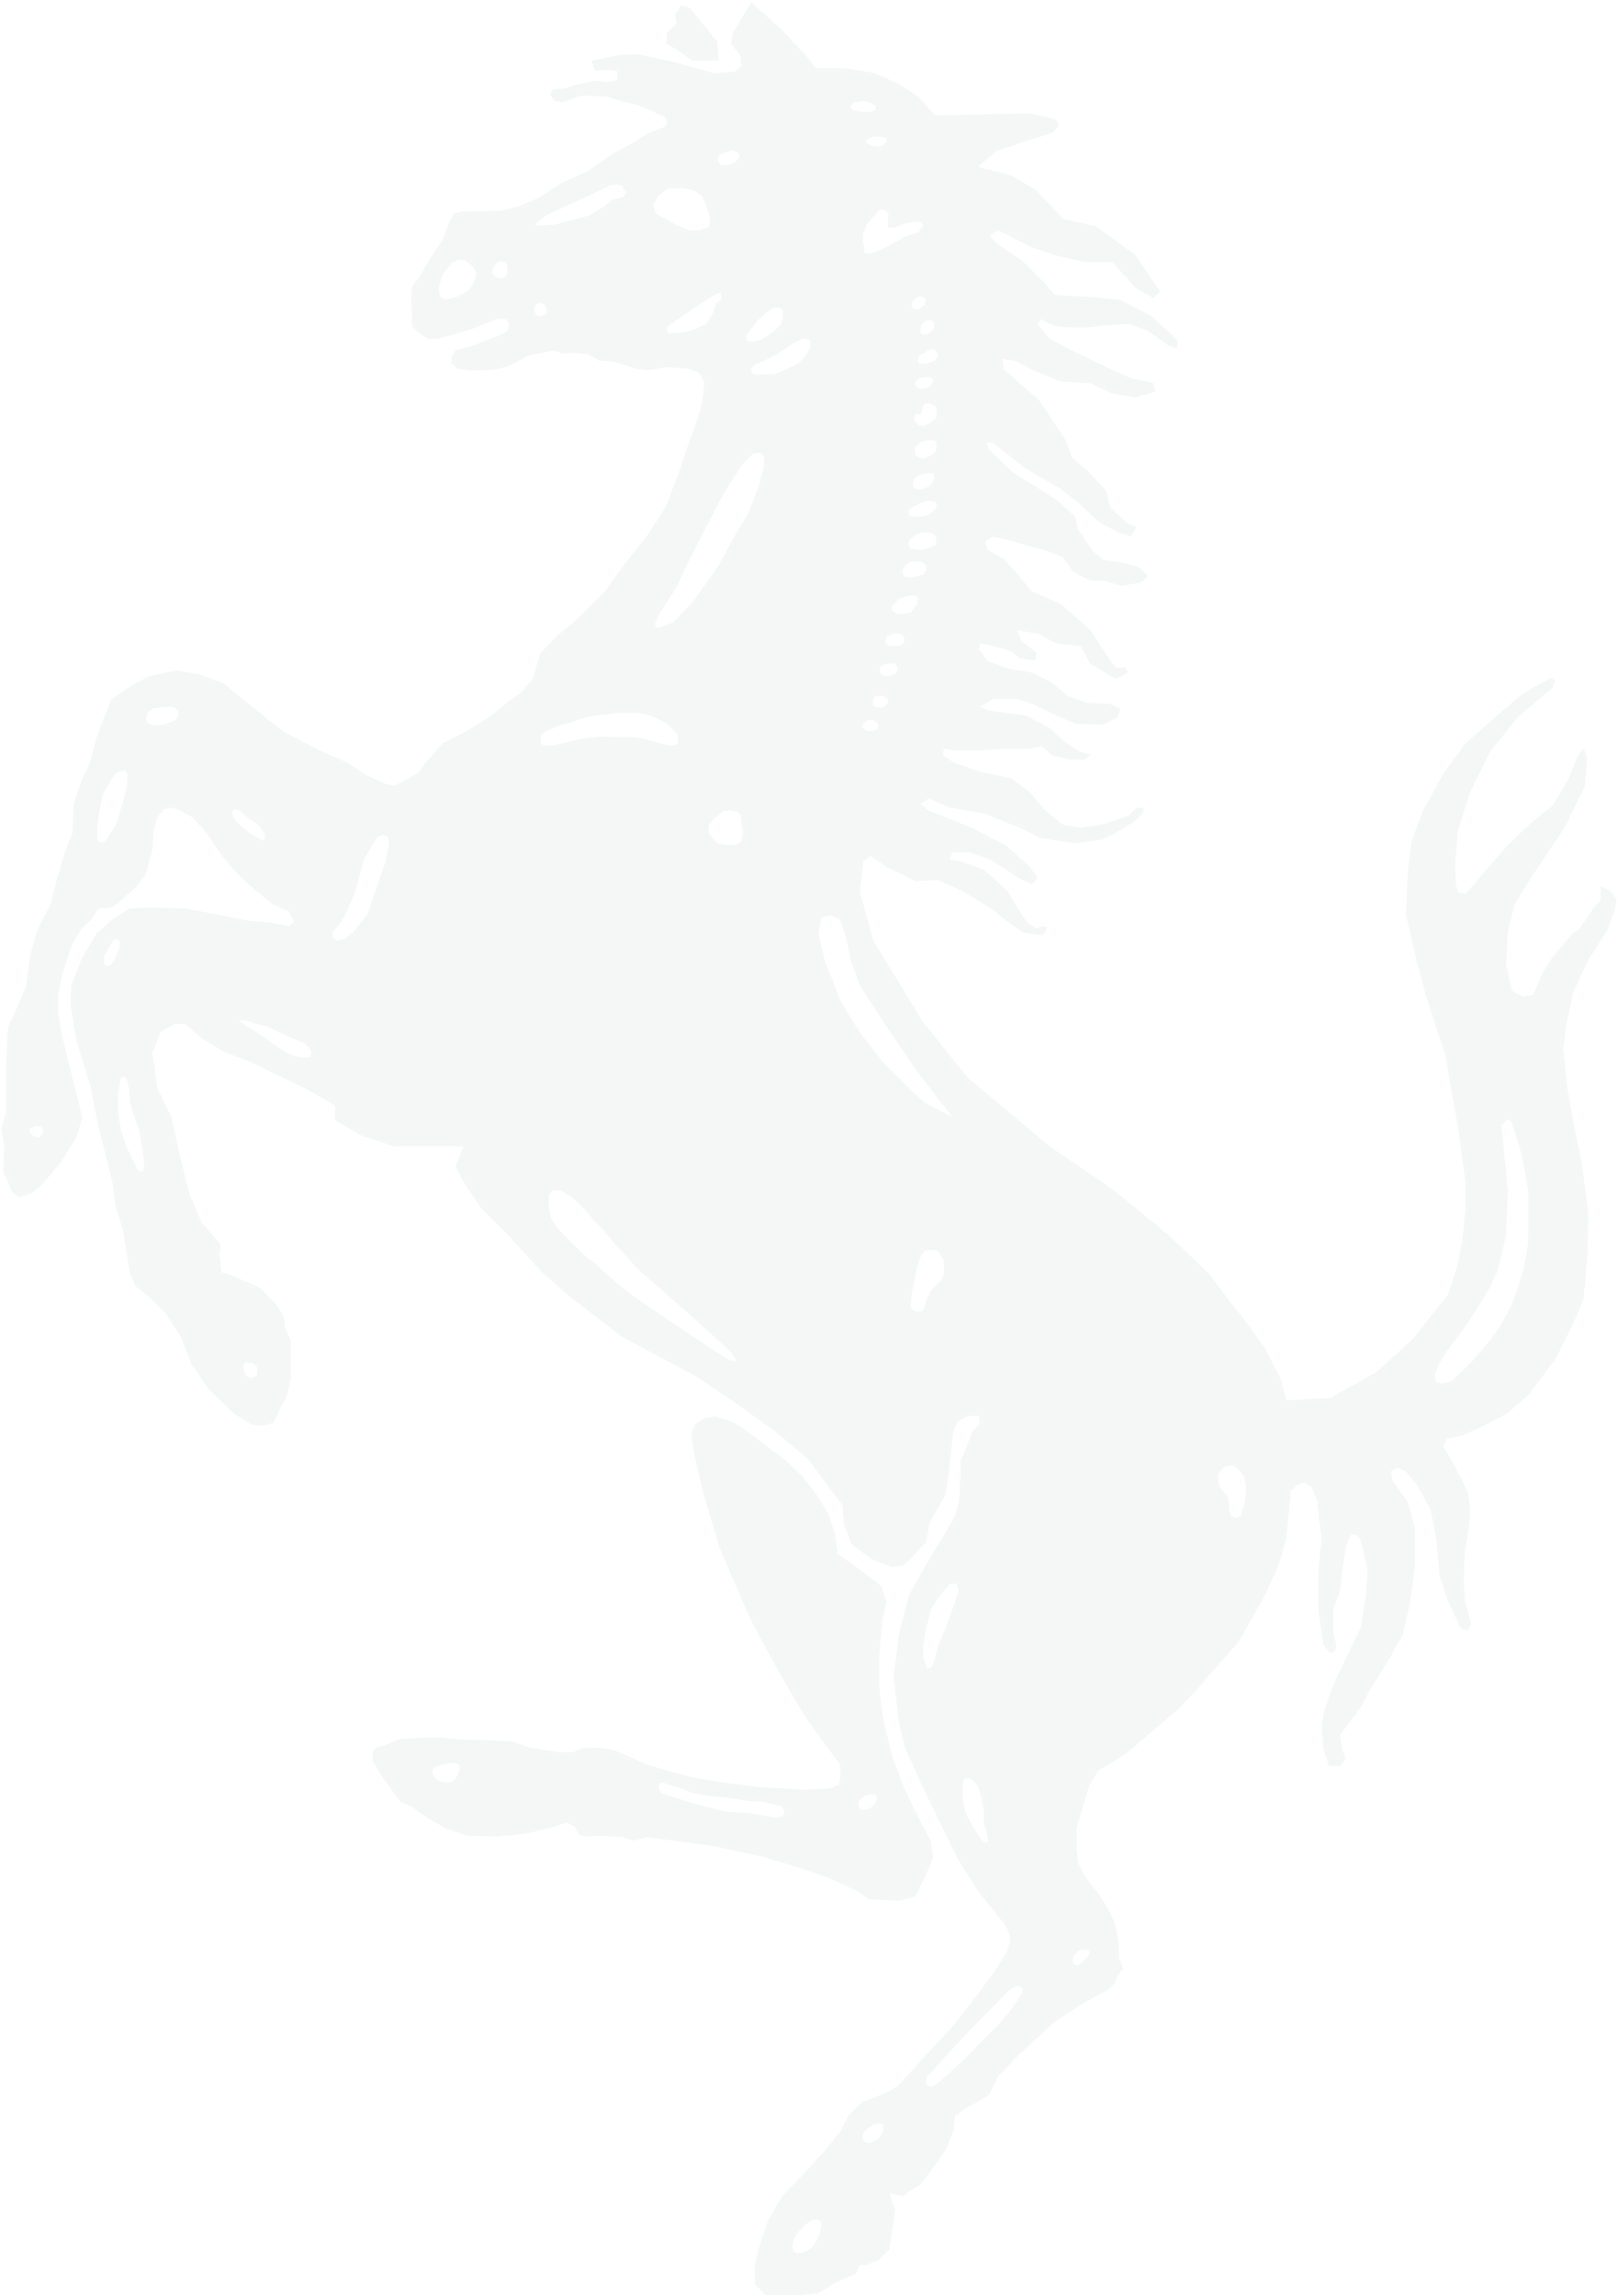
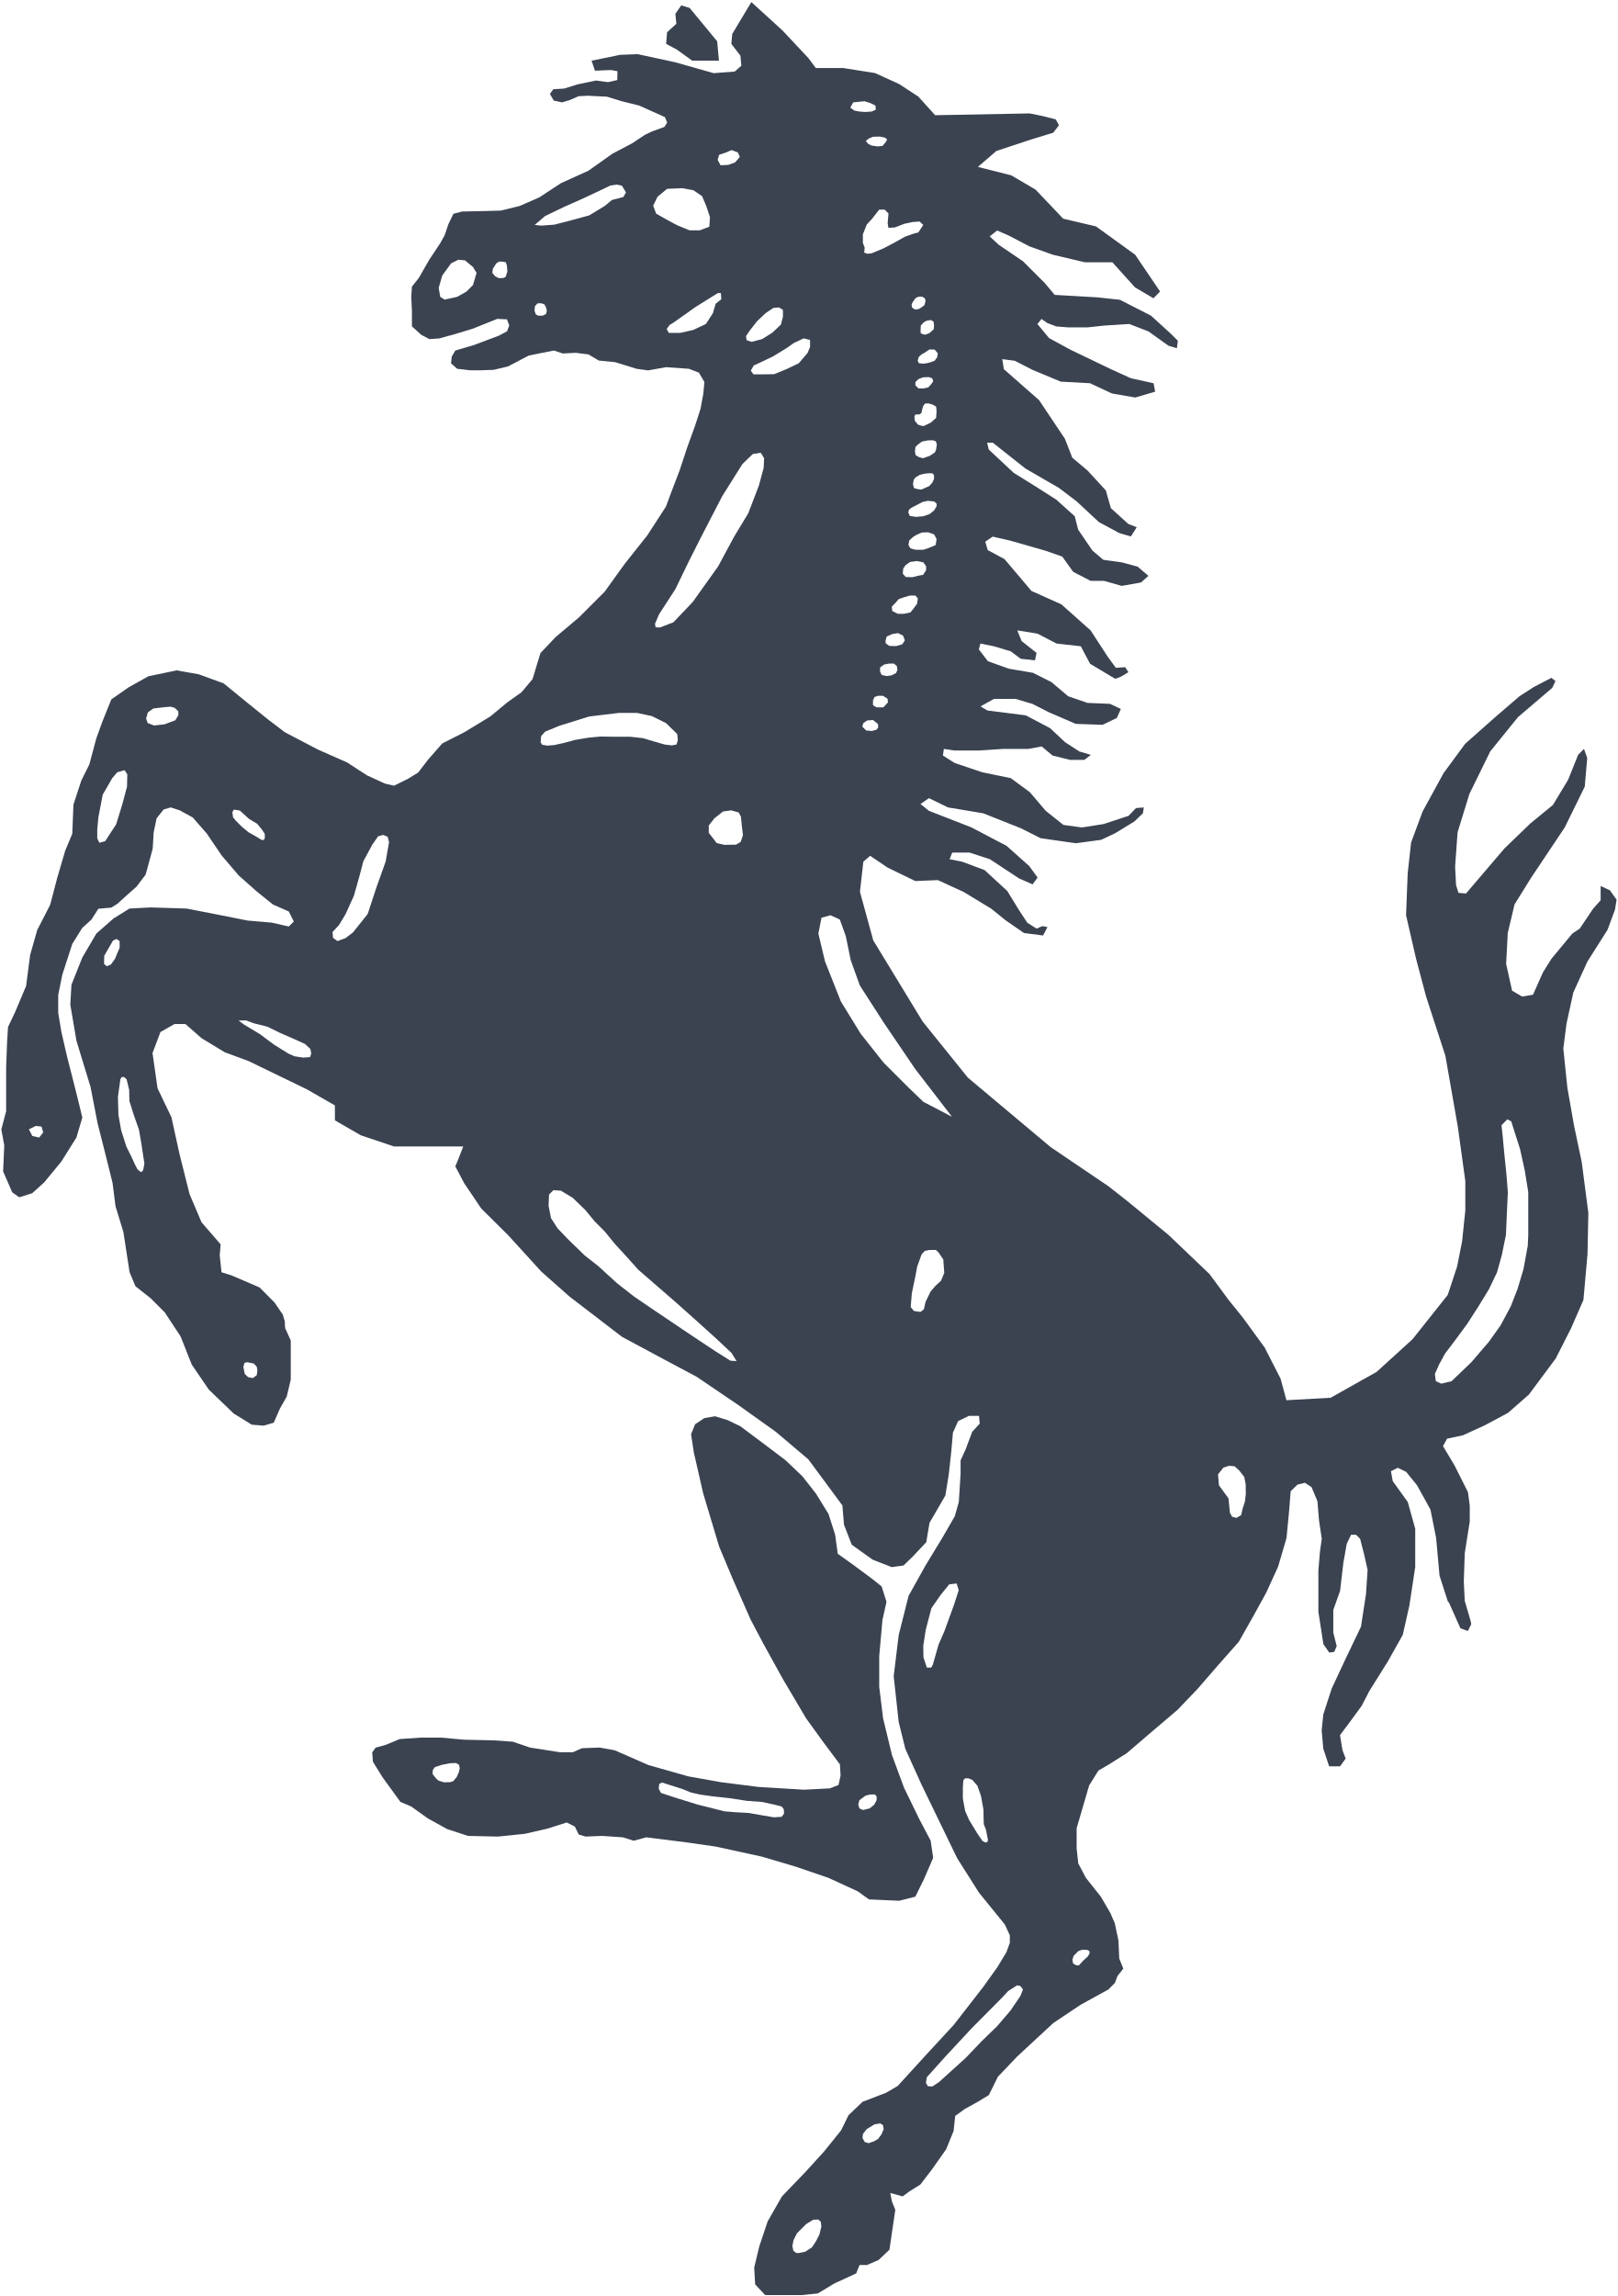
<svg xmlns="http://www.w3.org/2000/svg" version="1.1" id="Layer_1" x="0px" y="0px" viewBox="0 0 1712 2429.3" style="enable-background:new 0 0 1712 2429.3;" xml:space="preserve">
  <style type="text/css">
- 	.st0{fill:#F5F7F7;}
+ 	.st0{fill:#3b4351;}
</style>
  <path class="st0" d="M760.8,64.1l-1.9-20.4L729.8,8.4l-8.9-2.7l-6.2,8.9l1,10.6l-9.8,8.9l-1,12.3l11.5,6.2l16.1,11.6H760.8z" />
  <path class="st0" d="M1703.6,942l-9.8-4.6v15.1l-7.9,8.9l-14.2,21.1l-7.9,5.3l-22.1,26.7l-8.9,14.2l-10.6,23.8l-11.5,1.9l-10.6-6.2  l-6.3-28.3l1.7-32.7l7.2-30.3l17.6-28.3l35.5-53.1l21.2-43.2l2.6-30.3l-3.4-9.6l-6.2,6.2l-10.6,26.4l-16.1,26.7l-23.8,19.5  l-27.4,26.4l-40.8,47.8l-7.9-0.7l-2.6-8.2l-1-19.5l2.6-36.3l12.5-40.6l22.1-45.1l29.3-36.2l36.3-31l3.4-7.2l-4.3-3.4l-18.5,9.6  l-15.2,9.8l-25.7,22.1l-31.9,28.3l-22.8,31l-22.2,40.6l-12.2,32.9l-3.6,32.7l-1.7,44.2l10.6,46.1l10.6,39.9l20.4,62.7l13.2,75.2  l7.9,57.4v31l-3.4,32.7l-5.3,26.7l-9.9,30l-37.2,46.8l-38,34.6l-48.7,27.4l-46.8,2.6l-6.2-22.8l-16.8-32.9l-23.1-31.7l-15.1-18.7  l-20.2-27.4l-43.5-41.5l-44.2-36.3l-19.4-15.2l-61-41.3l-87.6-73.5l-47.8-59.3L924.1,995L910,943.6l3.6-31.9l7.2-6.2l18.5,12.5  l29.3,14.2l23.8-1l27.3,12.5l29.3,17.8l15.1,12.2l19.5,13.5l20.2,2.6l4.6-8.9l-5.3-1l-6.2,2.6l-9.8-6.2l-8.7-13.2l-12.5-20.4  l-24-22.1l-23.8-8.9l-13.2-2.6l2.7-7h18.5l21.4,7l31,20.4l14.2,6.2l5.3-7.2l-8.9-12.2l-24-21.4l-37.2-19.5l-44.9-17.5l-8.9-7.2  l8.9-6.2l20.2,9.8l37.2,6.2l39.8,15.8l21.1,10.6l37.2,5.3l26.7-3.6l14.9-7l20.4-12.5l8.9-8.6l1-6.2l-8.3,0.7l-7.9,8.2l-26.4,8.7  l-23,3.6l-19.5-2.7l-18.7-14.9l-16.8-19.7l-20.2-14.9l-30.2-6.2l-29.1-9.8l-12.5-7.9l1-7l11.5,1.7h25.7l25.7-1.7h26.4l14.2-2.6  l11.5,9.6l18.5,4.6h15.1l7-5.3l-12.2-3.6l-15.1-9.8l-15.9-14.9l-25.7-13.5l-21.1-2.7l-19.6-2.5l-7.2-4.3l14.2-7.9h23l17.8,5.3  l17.5,8.9l28.3,12.2l28.3,1l15.1-7.2l4.3-9.6l-11.5-5.4l-23.8-1l-20.4-7l-17.8-15l-19.4-9.8l-25.7-4.4l-22.1-7.9l-9.6-12.5l1.7-6.2  l14.2,2.9l17.8,5.3l10.6,7.9l15.1,1.7l1.7-7.9l-15.8-12.5l-4.6-11.3l21.3,3.4l20.2,10.5l25.7,2.9l9.8,18.5l26.4,15.8l1.4-0.2  l5.8-2.4l7-4.3l-3.4-5.3l-9.9,0.7l-8.9-12.2l-17.8-27.4l-31-27.6l-31.7-14.2l-8.9-10.6l-19.5-23l-17.8-9.6l-2.6-8.9l7.9-5.3  l18.8,4.3l37,10.6l17.8,6.2l11.5,16.1l18.5,9.6h14.2l18.7,5.3l20.4-3.6l7.9-7l-11.5-9.8L1187,595l-19.5-2.7l-11.5-9.8l-15.1-22.1  l-3.6-14.2l-19.5-17.5l-21.1-13.5l-24-14.9l-26.4-24.7l-1.7-7.2h6l34.6,27.4l35.3,20.4l18.7,14.2l23.8,22.1l21.4,11.5l12.3,3.6  l6.2-9.8l-8.9-3.4l-18.5-16.8l-5.3-18.7l-19.4-21.1l-16.1-13.5l-7.9-20.2l-27.3-40.8l-37.2-32.7l-1.7-10.6l13.2,1.7l18.7,9.6  l30,12.5l31,1.7l23.1,10.8l24.7,4.3l21.1-6.2l-1.7-8.9l-24-5.3l-21.1-9.6l-42.5-20.4l-23-12.5l-12.3-14.9l4.3-5.3l6.2,4.3l9.6,3.6  l12.5,1h20.4l17.5-1.9l26.7-1.7l20.4,7.9l21.1,15.1l8.9,2.6l1-7.9l-7.2-7.2L1218,334l-32.9-16.8l-23.9-2.6l-45.1-2.6l-10.5-12.5  l-23-23l-25.7-17.5l-9.6-8.9l7.9-6.2l12.2,5.3l22,11.5l25,8.9l33.6,7.9h29.1l24,26.6l19.5,11.5l7-7.2l-26.4-38.9l-41.5-30l-34.6-8.1  l-29.3-30.8l-25.7-15.1l-35.3-8.9l19.5-16.8l34.6-11.5l25.7-7.9l6-7.9l-3.4-6.2l-14.2-3.6l-13.5-2.7l-99.9,1.9l-17.8-19.7  l-20.2-13.2L926,77.3l-33.6-5.3h-29.1l-7.9-10.6L828,32.2l-32.9-30l-20.2,33.6l-1,10.6l9.6,12.5l1,10.6l-7,6.2l-22.3,1.7l-40.6-11.5  l-39.8-8.6l-18.5,0.7L626,64.2l3.6,10.6l16.8-0.7l7,1.2l0,0l-0.2,9.4l-9.8,2.2l-12.7-1.7l-19.2,4L597,93.7l-11.5,0.7l-3.6,5l4.1,7  l8.7,1.9l8.2-2.4l9.4-4.1l9.6-0.5l20.4,1l15.6,4.8l18.5,4.6l27.2,12.2l2.4,5.8l-2.9,4.6l-12.7,4.6l-7.7,3.6l-13.7,9.1l-20.9,11  l-25.4,18l-29.1,13.2l-23,15.1l-20.9,9.1l-19.7,4.8l-17.3,0.5l-23.8,0.5l-9.1,2.4l-5.3,11l-4.1,12l-4.6,8.2l-11.5,17.3l-11,19.2  l-7.4,9.4l-0.7,10.8l0.7,15.1v16.1l9.8,8.9l8.7,4.6l10.3-0.7l16.8-4.6l19-5.8l25.7-10.3l10.3,0.5l2.4,6.5l-2.4,6.2l-8.7,4.6  l-26.3,9.9l-19.7,5.8l-3.8,6.5l-0.7,7l6.5,5.8l13.8,1.6h11l13.9-0.5l15.1-3.6l21.9-11.5l14.4-2.9l12.2-2.4l9.4,3.1l13.7-0.7  l13.5,1.7l11,6.5l17.3,1.7l22.6,7l12.2,1.7l19-3.4l24.2,1.7l10.6,4.1l5.8,9.9l-1.2,12.7l-2.9,15.6l-5.8,18l-8.2,22.6l-8.2,24.8  l-8.6,22.5l-5.8,15.6L685,566.4l-23.8,30L639.9,626l-27.1,27.1l-25,21.1L571.9,691l-8.4,27.6l-11.7,13.9l-14.9,10.6l-18,14.9  l-27.6,16.8l-23.3,11.8l-14.9,17l-10.6,13.8l-10.6,6.5l-14.9,7.4l-9.6-2.2l-19-8.7l-21.1-13.7l-31-13.7l-34.8-18.2l-18-13.7  l-22.3-18L236.6,723l-26.4-9.6l-23.3-4.1l-29.8,6.2L136,727.3L117.8,740l-9.4,23.3l-6.5,18l-7.4,27.6l-8.4,16.8l-8.4,25.7l-1.2,30.7  l-7.5,18l-8.4,28.6l-7.5,28.6l-13.7,26.7l-7.5,26.4l-4.3,32.9L16,1070.8l-7.5,15.8l-1,15.8l-1,26.7v46.6L1.4,1195l3.1,16.8  l-1.2,27.6l9.6,22.1l7.5,5.3l13.7-4.3l12.7-11.5l18.2-22.1l15.9-25.4l6.2-21.1l-4.1-17l-5.3-21.1l-6.5-25.4L65,1092l-3.4-20.2v-19  l4.3-21.4l10.6-32.7l10.6-17l9.6-8.6l7.4-11.6l13.7-1.2l6.5-4.1l9.6-8.7l10.6-9.4l9.6-12.7l4.1-14.9l3.4-12.7l1-17l3.1-14.9l7.4-9.4  l7.5-2.2l9.6,3.1l13.7,7.5l14.9,17l15.8,23.3l18,21.1l19.2,17l17,13.7l16.8,7.4l5.3,10.6l-5.3,5.3l-18-4.1l-25.5-2.2l-32.9-6.5  l-31.7-6.2l-38.2-1.2l-22.3,1.2l-17,10.6l-18,15.8l-14.9,25.4l-11.5,28.8l-1.2,21.1l6.5,38.2l14.9,48.8l7.4,38.2l9.4,37.2l6.5,26.2  l3.1,24.5l8.4,27.6l6.5,42.3l6.2,14.9l16.1,12.7l14.9,14.9l16.8,25.5l11.8,29.8l18,26.4l26.4,25.4l19.1,11.8l12.7,1l10.6-3.1  l6.5-14.9l7.2-12.7l4.3-18v-41.3l-5.3-11.8c-1,0-1-7.4-1-8.4l-2.2-7.4l-8.7-12.7l-15.8-15.9l-29.5-12.7l-10.8-3.4l-1.9-18l1-11.5  l-20.2-23.3l-12.7-29.8l-10.6-42.3l-8.6-39.1l-14.7-30.7l-5.3-37.2l8.4-22.3l14.9-8.4h11.5l17,14.9l24.5,14.9l25.4,9.4l61.5,29.8  l29.8,17.1v15.8l27.4,15.8l35.1,11.8h73.3l-5.3,13.7l-3.1,7.4l9.4,17.8l18,26.7l28.8,28.6l34.8,38.2l29.8,26.4l55.7,42.7l45.1,24.2  l33.8,18l43.5,29.5l40.1,28.6l34.6,29.3l36,48.7l1.7,20.4l8.2,21.2l22.1,15.8l20.2,7.9l12.5-1.7l9.9-9.6l14.2-15.1l3.4-20.4l16.8-29  l3.6-22.3l2.7-24.7l1.7-19.5l5.5-12.2l11.3-5.5h10.8l0.7,8.2l-7.9,8.6l-7,18.7l-5.3,11.5v14.2l-1.9,30l-4.3,15.1l-13.2,22.8  l-17.8,29.3l-17.8,31.9l-10.5,41.6l-5.3,43.5l5.3,48.5l7,28.3l16.8,37.2l21.4,44.2l16.8,34.6l23,36.3l27.3,33.6l5.3,11.5v7.9  l-3.6,9.9l-9.6,15.9l-15.1,21.1l-31,39.9l-31,33.6l-28.3,31l-12.2,7.2l-25,9.6l-14.9,14.2l-7.9,16.1l-17.8,22.1l-20.1,22.1  l-24.7,25.7l-15.1,26.4l-8.9,26.7l-5.3,22.1l1,17.8l10.6,11.3h38.9l16.8-1.7l17.6-10.6l23-10.6l3.6-8.9h7.9l12.2-5.3l11.5-10.8  l6.2-42.3l-3.6-8.9l-1.7-8.9l6.2,1.7l6.9,1.9l7.2-5.3l11.5-7.2l12.2-15.9l15.1-21.4l7.9-19.4l1.7-15.9l9.9-7.2l14.2-7.9l11.5-7  l9.6-19.4l20.4-21.4l38.2-35.4l29-19.4l29.3-16.1l6.9-7l2.7-7.2l6.2-7.9l-4.3-10.6l-0.9-19.4l-3.9-18.2l-4.6-10.6l-10.1-17.3  l-16-20.2l-7.9-15.1l-1.7-15.9v-21.3l3.6-12.2l9.6-32.9l9.8-15.8l10.6-6.2l19.4-12.2l23-19.7l31-26.4l21.1-22.1l21.4-24.7l22.1-25  l15.9-28.1l13.2-24l12.5-27.4l8.9-30.3l2.7-28.1l1.7-21.4l7.2-7l7.9-1.9l7,4.6l6.2,14.9l1.7,20.4l2.9,19.4l-1.9,13.2l-1.7,20.4v43.5  l5.3,34.3l6.2,8.9l5.3-0.7l2.6-6.2l-3.6-14.2v-24l7.2-20.2l3.4-29.3l3.6-20.4l4.6-9.6h5.3l4.3,4.3l4.3,16.8l3.6,16.1l-1.7,25.4  l-5.3,34.6l-16.1,33.6l-14.9,31.9l-8.9,27.4l-1.7,16.8l1.7,19.4l6.2,18.7h11.5l6-8.2l-3.4-8.9l-2.6-15.9l10.6-14.2l12.3-16.8  l8.2-15.8l19.4-31l15.9-28.3l7-31l6.2-40.8v-40.5l-7.9-28.3l-15.9-22.1l-1.9-10.5l7.2-3.6l8.9,4.3l11.5,14.2l14.2,25.7l6,30  l3.6,39.9l8.9,27.6l1,0.7l12.2,27.4l7.9,2.9l3.6-7.2l-0.9-4.3l-6-20.4l-1-20.4l1-30l5.3-33.6v-16.8l-1.9-14.2l-14.2-28.3l-12.2-20.4  l4.3-7.9l16.8-3.6l23-10.5l24.7-13.2l22.1-19.4l28.4-38.2l16.1-31.7l13.2-30.2l4.3-48.5l0.9-43.5l-7-53.8l-8.2-38.9l-7-39.8  l-4.3-41.5l3.4-26.4l7.2-32.9l14.9-32.7l21.3-33.6l7.9-21.4l1.7-10.5L1703.6,942z M500.5,301.6l-7,7l-9.8,5.5l-13.2,2.9l-4.6-2.9  l-1.7-9.4l3.8-13.2l9.4-12.9l0,0l7.7-3.8l7,0.7l8.4,7l3.8,6.2L500.5,301.6z M535.1,292.9l-2.4,1.2l-4.8,0.2l-3.8-1.9l-3.1-3.6  l0.5-4.3l3.6-5.8l0,0l2.9-1.9h3.8l3.4,0.7l1.2,3.6l0.5,6.2L535.1,292.9z M577.8,332.3l-3.6,1.7h-4.6l-2.6-1.4l-1.4-3.9l0.5-4.8  l2.7-2.9l3.4-0.2l0,0l3.6,1l1.7,2.6l1.2,4.3L577.8,332.3z M659.7,208.4l-5.5,1.5l-6.7,1.7l-7.4,6.2l-16.6,10.1l-22.8,6.2l-14.2,3.6  l-13.7,1l-7-0.7l0,0l11-9.4l20.4-9.8l20.4-9.1l19.4-9.1l8.9-4.3l6.7-1l5.5,1.2l4.3,7L659.7,208.4z M41.4,1203.6l-7.2-1.7l-3.6-7  l7.2-3.6l6.2,0.7l1.7,6.2L41.4,1203.6z M134.4,832.4l-5,18.7l-6.5,21.1l-11.6,17.8l-6.2,1.7l-2.2-4.8v-9.4l1.2-12.7l4.6-24  l10.1-17.5l0,0l5.3-6.2l7.7-2.2l2.9,4.3L134.4,832.4z M185.5,762.1l-11.5,4.3l-11,1.2l-6.7-2.6l-1.7-4.8l1.9-6.5l5.8-4.1l12-1.4l0,0  l6.2-0.5l4.3,1.2l3.8,3.6l0.2,4.1L185.5,762.1z M279.4,888.6l-2.4,0.2l-5.8-3.6l-8.2-4.6l-7-5.8l-6.5-6.5l-2.9-3.6l-0.7-5.3l0,0  l1.4-2.7l2.4,0.2l4.1,0.7l4.5,4.1l5.3,4.8l8.4,5l5,6l3.1,4.6l0.2,4.1L279.4,888.6z M121.6,1014.6l-4.3,6l-4.3,1.7l-2.9-2.4l0.2-8.6  l7.2-12.5l2.1-3.6l3.6-1.7l3.4,2.2v7.2l-2.2,5L121.6,1014.6z M151.6,1237.6l-1.4,2.2h-1.7l-3.1-2.7l-2.4-4.6l-3.8-8.4l-5.5-11  l-5.5-17.3l-2.9-16.3l-0.5-19l2.6-18.7l0,0l1.4-2.2h2.6l2.6,2.4l2.7,11.3l0.2,11.5l4.6,14.7l5.5,15.6l2.4,13.7l3.4,22.3  L151.6,1237.6z M258.7,1442l2.9-0.7l7,1.4l0,0l3.1,3.4l0.7,4.1l-0.7,4.8l-4.1,3.1l-5-1l-3.6-3.4l-1.5-7.4L258.7,1442z M328.1,1118.5  l-7.2,0.5l-9.3-1.4l-6.5-2.9l-15.1-9.4l-14.9-11.1l-16.8-10.1l-5.8-4.3l7.7-0.2l8.4,3.1l14.4,3.6l13.2,6.5l15.4,6.7l11,5l5.8,5.3  l1,4.8L328.1,1118.5z M408.1,911.5L398,939.9l-8.9,27.1l-15.6,19.6l-7.9,6l-8.4,3.1l-4.8-3.4l-0.5-6.2l6.7-7.2l7-11.5l8.8-19.4  l5.3-18.5l4.8-18.2l9.4-17.5l6.2-8.9l5.3-1.5l0,0l4.8,1.9l1.5,5.8L408.1,911.5z M793.2,350l7.9-10.1l9.1-8.6l8.2-5.5l6-0.5l4.1,2.6  v7.4l-2.2,8.2l-9.1,8.6l-10.8,6.7l-11,2.9l-5.3-1.7l-0.7-4.3L793.2,350z M761,163.8l7.7-2.6l0,0l5.3-2.4l6.7,2.4l2.2,4.8l-5,5.8  l-7,2.6l-8.4,0.5l-3.1-5.8L761,163.8z M694.3,226l-3.1-8.4l4.6-9.4l10.1-8.4l16.1-0.7l11.8,2.2l9.1,6.2l4.6,10.8l3.8,11.5l-0.7,10.1  l-10.1,3.8h-10.8l-13-5.3l-11.5-6.2L694.3,226z M733.6,349.1l-13.7,3.1h-12.2l-2.2-4.1l3.1-4.3l3.6-2.1l0,0l24-17l14.6-9.1l8.9-5.5  h3.1l0.5,6.5l-6,4.8l-2.9,9.9l-7.4,11.5L733.6,349.1z M573.8,788l-1.7-2.6l0,0l0.5-6.5l4.3-4.8l15.1-6.2l31.5-9.8l31.4-3.8h19.2  l15.8,3.4l14.9,7.4l11.8,11.5l0.7,6.5l-1.4,4.6l-5,1l-7.7-1l-11.8-3.4l-11-3.3l-13.7-1.5h-17l-14.4-0.2l-12.7,1.2l-14.2,2.4  l-11.3,3.1l-11,2.4l-7.2,0.5L573.8,788z M773,1439.7l-16.1-10.1l-27.1-18l-42-28.3l-17-11.6l-18-14.1l-19.7-18l-14.4-11.3  l-17.3-16.8l-11.3-11.8l-7-10.8l-2.6-13l0.5-12l4.6-4.6l7.9,0.5l12.5,7.5l13.4,13l9.9,12l10.6,10.6l10.3,12.7l13,14.2l0,0l12.3,13.7  l40.3,35l22.3,19.9l19.9,18l16.1,15.1l3.1,5l2.2,3.6L773,1439.7z M783.8,890.8l-5,2.9l-12.2,0.2l-8.2-1.9l-4.6-6l-3.8-4.8v-7.7  l6-7.7l9.1-7.2l8.6-1.2l0,0l7.9,2.2l2.4,4.3l1,9.6l1.2,10.1L783.8,890.8z M808.1,495.1l-5,18.5l-11.3,29.5l-15.1,25l-16.8,31.2  L733,637l-20.4,21.4l-14.2,5.5l-4.6-0.2l-0.7-3.6l4.3-10.1l17.3-26.7l14.2-29.3l12.7-25.2l22.6-43.7l21.4-34.1l11-10.6l8.4-1.4l0,0  l3.6,5.8L808.1,495.1z M857.3,366.9l-2.7,6.5l-9.4,11l-13,6.2l-13,5.3l-13.4,0.2h-8.4l-2.9-3.9l0,0l3.1-5.5l7.4-3.4l13-6.2l14.9-9.1  l7-5l10.6-5l6.7,1.7V366.9z M927.6,772l-4.8,1.4l-6.2-0.5l-4.1-4.1l1-3.6l4.1-2.9l0,0l6.2-0.5l5.3,4.3l0.2,3.6L927.6,772z   M934.8,748.4h-7.2l-3.8-2.2V741l1.7-3.6l3.8-1.2h5.1l4.8,3.1l0.5,3.8L934.8,748.4z M948.1,712.2l-4.8,2.4l-5,0.7l-5.3-1.2l-1.7-3.6  v-4.3l4.3-3.1l0,0l5.2-1h5.1l3.1,2.6l0.7,4.1L948.1,712.2z M954.8,681.7l-6.5,1.9l-7.2-0.2l0,0l-3.8-2.7l-0.2-2.9l1.2-4.3l5.7-2.6  l6.3-1l5.3,2.6l1.9,5L954.8,681.7z M970.4,638.9l-3.6,4.8l-3.4,4.3l-6.7,1.4H950l-5.8-2.9l-0.5-4.6l4.1-4.3l3.1-3.6l4.6-1.7l0,0  l7.4-2.2h5.8l2.6,3.1L970.4,638.9z M980,603.2l-3.1,5l-5.5,1l-5.8,1.5l-7.2-0.2l-3.1-3.6l0.5-5.3l2.4-3.6l4.8-3.4l0,0l7.4-1l6.7,1.4  l2.9,4.1L980,603.2z M990.1,576.7l-7.4,3.1l-5.8,1.9h-7.2l-2.9-0.5l-3.6-1.2l-1.9-3.6l0.9-4.6l4.8-4.3l4.1-2.2l4.6-1.9l6.5-0.2  l6.3,2.2l2.6,5L990.1,576.7z M991.1,535.7l-2.6,4.3l-4.6,3.8l-6.7,2.4l-7.9,0.7l-6.5-1l-1.7-3.8l1-3.1l2.7-1.9l0,0l11.5-6l5.5-1.2  l6.8,0.7l2.6,2.4L991.1,535.7z M968.7,438.5h4.1l2.2-1.4l1-4.3l1-3.4l1.9-2.4l3.6-0.2l4.3,1.2l3.8,2.2l0.5,4.6l-0.5,7.4l-5.7,5  l-7.5,3.6l-3.1-0.5l-3.1-1.2l-3.1-3.9l-0.5-4.3L968.7,438.5z M968.7,407.8v-3.6l3.2-3.1l5-1.9l0,0l6-0.2l3.6,1.2l1,3.1l-2,3.1  l-3.1,3.4l-5,1.2h-5.3L968.7,407.8z M969,505l4.3-2.6l5.1-1.2l5-0.5l3.6,0.2l1.4,2.2v3.6l-1.7,3.8l-3.4,3.8L975,518l0,0l-4.1-0.5  l-3.8-1.2l-1-4.1l0.8-4.6L969,505z M990.6,475.5l-1.2,3.1l-5.3,3.6l-7.2,2.6l0,0l-4.1-1l-3.9-2.2l-0.7-3.8l0.5-4.8l2.9-2.9l4.1-2.9  l6-1.2l5.1-0.2l3.4,1l1.2,3.4L990.6,475.5z M992.4,373.9l-0.7,4.1l-2.6,3.6l-4.3,1.7l-4.1,1l-3.6,0.5l-4.8-0.5l-1.2-2.9l1.2-3.8  l2.8-2.6l3.2-1.7l5.3-3.6l5.5,0.2L992.4,373.9z M985,338.6l2.9,1.7l0.5,4.1l-0.3,3.9l-4.5,4.1l-4.3,1.7l0,0l-2.9-0.5l-2.2-1.2v-3.9  l0.2-4.1l3.1-3.3l2.9-1.7L985,338.6z M979.4,318.6l-1.2,4.3l-3.2,2.4l-2.8,1.7l-3.8,0.5l-3.1-1.9l-0.7-3.4l1.4-2.9l2.9-3.9l0,0  l2.9-1.4l3.8-0.2l3.2,1.9L979.4,318.6z M940.1,241.1l7-0.5l9.8-3.8l8.9-1.9l7.4-0.5l3.8,3.6l-5.2,7.9l-5.3,1.4l-8.8,3.1l-11.6,6.5  l-11,5.8l-12.7,5.3l0,0l-4.3,0.5l-3.6-1.2l0.5-5.3l-1.9-5v-9.1l4.1-10.3l5.7-6.2l3.7-4.8l3.8-4.8h5.8l4,4.1l-0.9,10.1L940.1,241.1z   M936.1,145.5l2.6,1.7l-1,2.6l-3.8,4.6l-5.3,0.5l-6.2-0.9l-3.6-1.7l-2.6-3.1l3.1-2.6l4.5-1.9l7-0.2L936.1,145.5z M902.9,108.3  l12-1.2l6.5,2.1l5.1,2.6l0.2,4.3l-4.3,1.9l-6.7,0.5l-6.5-0.5l-5.1-1l-4.3-3.1L902.9,108.3z M995.8,1355.1l-5.8,5.3l-5.2,6l-5.4,11.1  l-1.7,7.7l-3.6,2.9l-7-1l-3.4-4.1l1.2-14.6l3.8-18.3l1.9-10.1l4.6-12.7l0,0l3.4-3.8l5-1h6.7l2.9,2.7l5,7.4l1,14.2L995.8,1355.1z   M1007.4,1181.6l-30.3-15.8l-15.8-15.2l-26.4-26.4l-24-30.3l-21.1-34.3l-16.8-42.5l-7-29.3l3.3-16.8l9.6-2.6l9.8,4.5l6.3,17.5  l5.3,25.7l9.6,26.6l25,38.9l33.6,49.5L1007.4,1181.6L1007.4,1181.6z M1009.5,1698l-6.8,18.7l-3.3,9.1l-6.2,14.2l-4.7,16.5l-1.4,4.8  l-1.7,3.1h-4.6l-3.6-10.8l-0.2-12.2l2.6-16.8l6-23l9.9-14.2l8.9-11l7.9-1l2.2,7.2L1009.5,1698z M1044.6,1949.2l-1.7,0.2l-3.1-1.4  l-5.8-8.4l-8.6-14.2l-4.1-9.4l-2.4-13v-12l0.5-7.2l1.7-2.2h3.8l4.1,1.7l5.3,6.2l3.8,10.8l2.6,14.4l0.2,11.5l0.2,4.1l2.2,5.5  l2.2,11.1L1044.6,1949.2z M867.1,2364.3l-3.6,7l-4.3,6.5l-7,4.6l-6.7,1.4h-2.9l-3.1-2.4l-1-5l1.2-6.2l3.6-7.2l9.8-9.8l0,0l7.4-4.6  l5.3-0.2l2.7,2.2l0.7,5L867.1,2364.3z M932.9,2258.1l-3.7,5l-4.5,2.6l-5.5,1.9l-4.1-1.2l-2.4-4.3l0.5-4.3l4-5.1l8.2-5l0,0l6-1  l2.9,1.7l0.8,4.3L932.9,2258.1z M1079.9,2111.7l-10.6,15.6l-14.2,16.6l-16.1,15.6l-17,17.8l-15.9,14.4l-12.5,11.3l-7,4.6l-4.6-0.2  l-2.2-3.6l1-6l19.4-21.6l27.4-29.5l33.1-33.4l0,0l6.2-6.7l9.4-6l3.4,0.7l2.8,3.6L1079.9,2111.7z M1141.1,2064.4L1141.1,2064.4  l4.1-1.5l5.2,0.2l2.4,1.2l0.2,2.6l-2.1,3.4l-4.8,4.3l-4.3,4.8h-2.9l-3.3-1.9l-0.8-4.1l1.4-4.1L1141.1,2064.4z M1318.3,1581.1l-1,7.9  l-2.4,7.4l-1.5,6.7l-5,2.9l-4.6-1.2l-2.3-4.3l-1.5-15.1l-10.1-13.9l-1-11.5l5.7-7.2l6-1.9l5.8,0.5l4.8,4.3l5.5,7l1.5,7.9  L1318.3,1581.1z M1617.2,1306.6l-0.5,11.3l-4.5,24.7l-6.3,21.1l-7.2,18.5l-10.8,20.1l-12.3,17.3l-18.5,21.6l-21.1,20.2l-10.8,2.6  l-5.8-2.6l-1-7.7l4.6-10.3l6.2-11.3l11.3-14.9l12.2-16.6l11.6-18l11.3-18.5l8.6-18l5.1-18.5l4.3-21.1l1-23.5l1-21.2l-1.4-18.4  l-2.2-21.4l-1.9-20.2l-1.2-11.3l6.2-6.2l0,0l4.1,2.2l3.1,9.8l6.2,19.4l5.1,23.3l3.6,22.3L1617.2,1306.6z" />
  <path class="st0" d="M984.8,1947.5l-12-22.8l-16.1-33.1l-12.8-34.6l-9.4-38.9l-4.1-33.4v-32.4l3.4-38.2l4.3-19.2l-5.1-16.3  l-10.5-8.4l-21.1-15.6l-14.9-10.6l-2.8-20.4l-7-21.8l-13.2-21.4l-14.2-18.2l-17.8-17l-22.6-17.1l-25.4-19l-13.4-6.5l-13.4-4.1  l-11.3,1.9l-9.8,6.5l-4.3,10.6l2.9,19.2l9.8,43l17,56.7l14.2,33.8l19,43.2l13.4,25.4l20.7,37.5l24.7,41.8l19.5,26.9l16.3,21.8  l0.7,12l-2.2,9.8l-9.1,3.6l-27.4,1.4l-48-2.9l-39.6-5l-34.8-6.2l-42.3-12l-21.4-9.4l-14.2-6.2l-16.1-2.9l-18.5,0.7l-9.8,4.3h-13.4  l-31.9-5l-18.2-6.2l-19.9-1.4l-31.7-0.7l-24-2.2h-22.1L423,1840l-14.9,6.2l-10.6,2.9l-3.6,5l0.7,9.9l10.1,16.3l19,26.2l11.3,4.8  l17.8,12.7l20.4,11.3l22.1,7.2l31.7,0.7l28.3-2.9l24-5.5l20.4-6.5l8.6,4.3l4.1,8.4l7.2,2.2l17.5-0.7l22.1,1.5l11.3,3.6l13.4-3.6  l43.7,5.5l29.8,4.3l48.7,10.6l35.5,10.5l35.1,12l30.9,14.2l12,8.6l32,1.4l17-4.3l9.1-18.5l9.8-22.6L984.8,1947.5z M485.6,1874.9  l-2.2,5.1l-3.8,4.6l-3.1,1l-6.5,0.2l-5.8-1.7l-2.6-2.2l-3.8-4.8l0.2-4.3l2.2-3.1l7.4-2.4l8.6-1.7l0,0l6.5-0.2l3.1,1.9l0.7,3.6  L485.6,1874.9z M829.7,1918.9l-2.6,3.4l-8.2,0.5l-14.2-2.4l-12.5-2.2l-13-0.7l-12.5-1l-28.6-7.2l-22.6-7l-16.1-5.3l-2.4-4.6l0.7-5.1  l3.1-1.2l21.1,6.7l0,0l9.4,3.8l9.8,2.2l12,1.7l19.9,2.2l17.3,2.7l16.3,1.2l13.2,2.9l7.4,1.9l2.2,2.9L829.7,1918.9z M927.6,1904.8  l-2.6,4.8l-4.8,3.8l-7,1.7l-3.8-1.7l-1.2-4.1l1.2-4.6l6.5-4.8l0,0l4.8-1.2h5.3l1.7,2.2L927.6,1904.8z" />
</svg>
